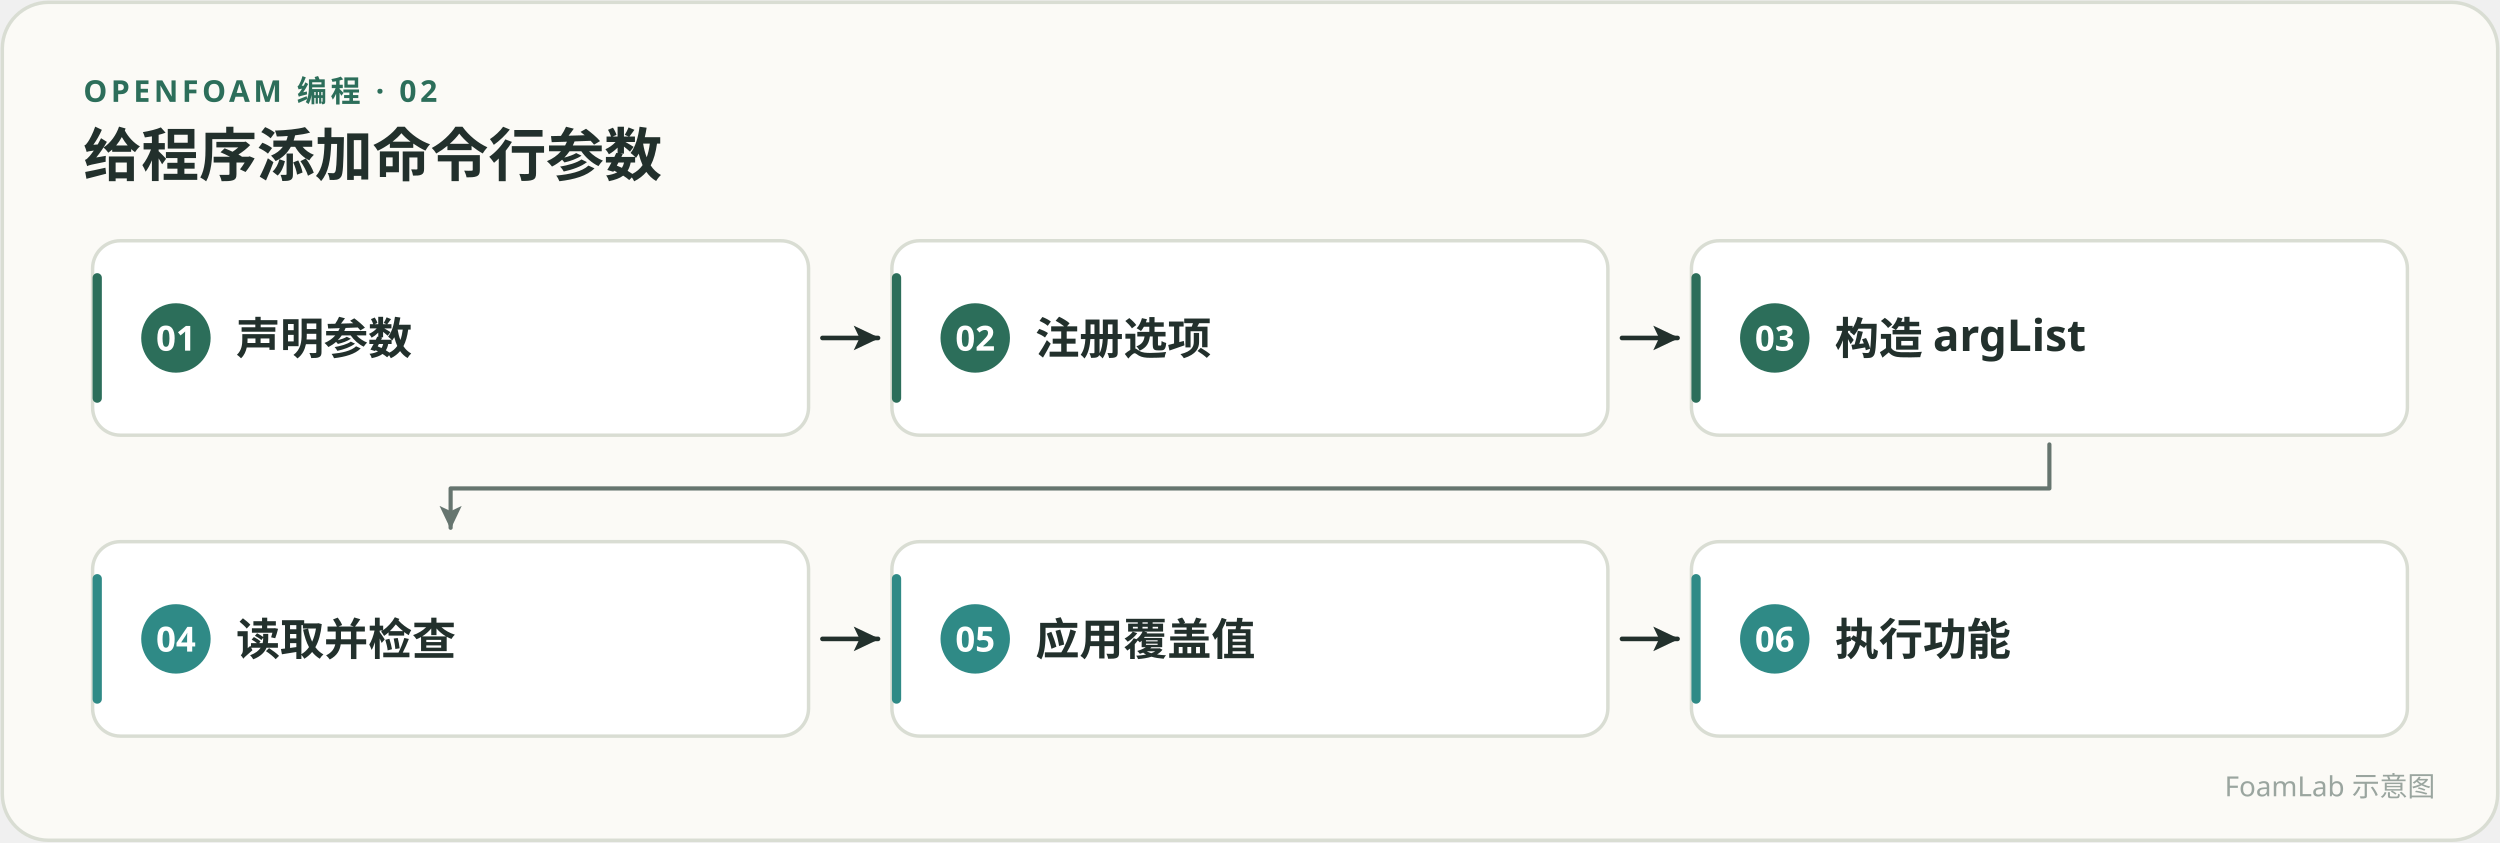
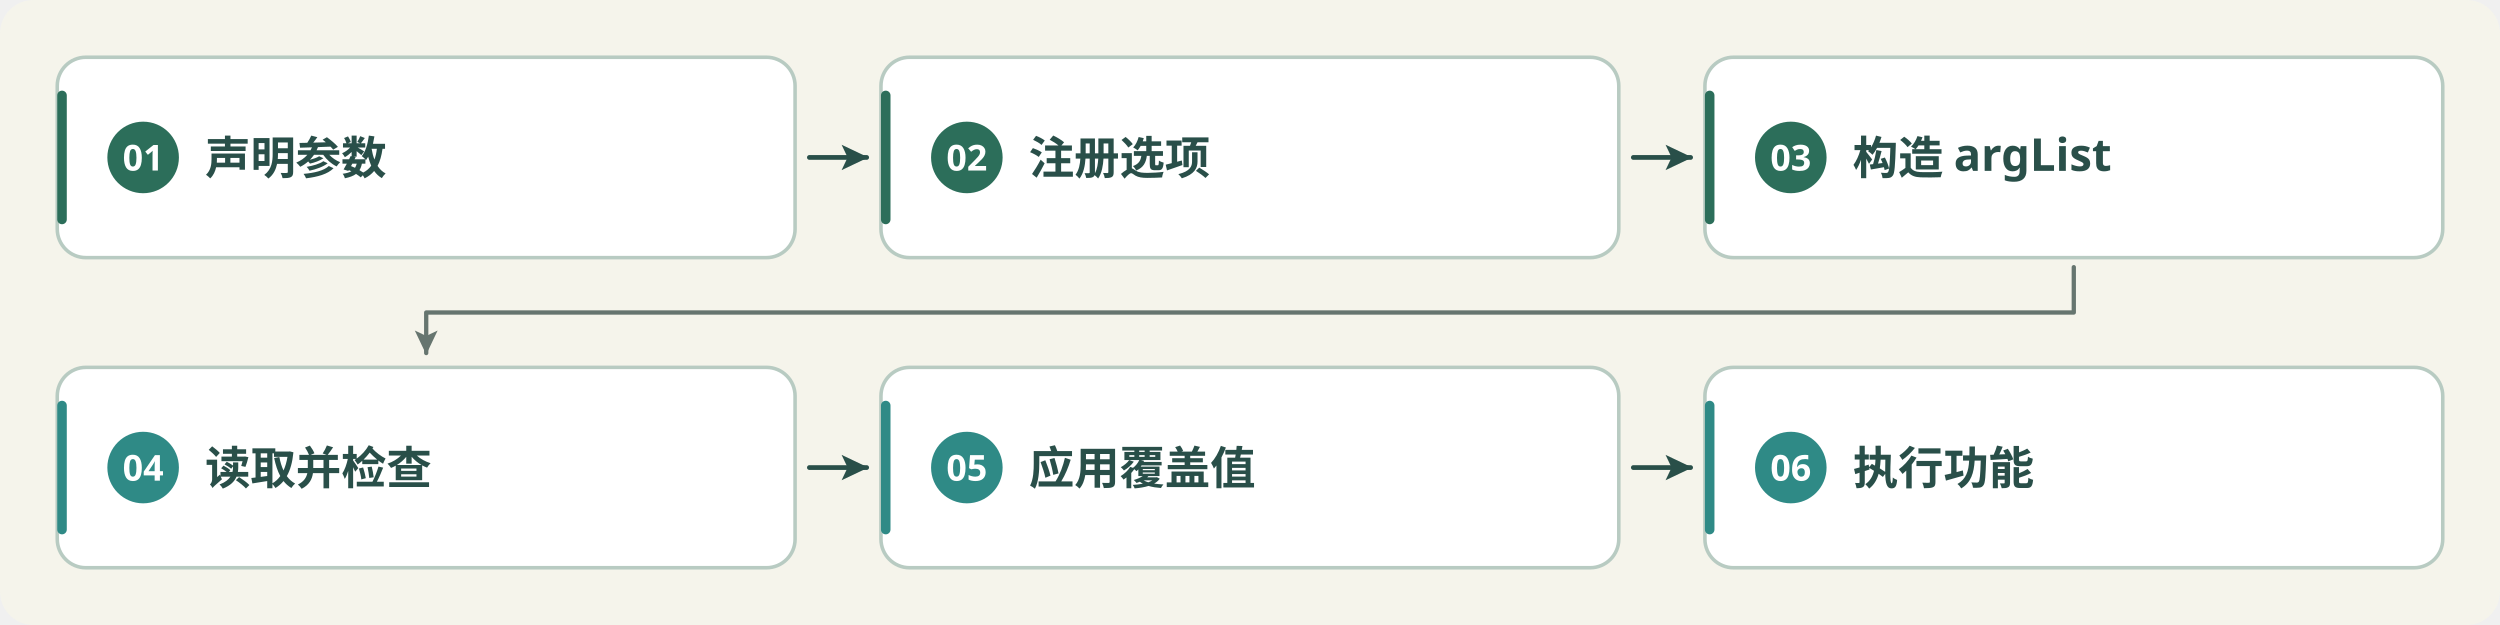
- <svg xmlns="http://www.w3.org/2000/svg" width="1080" height="364" viewBox="0 0 1080 364" role="img" aria-label="给程序添加命令行参数">
+ <svg xmlns="http://www.w3.org/2000/svg" width="1048" height="262" viewBox="16 80 1048 262" role="img" aria-label="给程序添加命令行参数">
  <defs>
    <marker id="a-ink" viewBox="0 0 10 10" refX="8.5" refY="5" markerWidth="7" markerHeight="7" orient="auto-start-reverse">
-       <path d="M1 1.2 9 5 1 8.8 2.8 5z" fill="#22302c" />
+       <path d="M1 1.2 9 5 1 8.8 2.8 5z" fill="#294f49" />
    </marker>
    <marker id="a-green" viewBox="0 0 10 10" refX="8.5" refY="5" markerWidth="7" markerHeight="7" orient="auto-start-reverse">
      <path d="M1 1.2 9 5 1 8.8 2.8 5z" fill="#2c6e5a" />
    </marker>
    <marker id="a-teal" viewBox="0 0 10 10" refX="8.5" refY="5" markerWidth="7" markerHeight="7" orient="auto-start-reverse">
      <path d="M1 1.2 9 5 1 8.8 2.8 5z" fill="#2f8a86" />
    </marker>
    <marker id="a-muted" viewBox="0 0 10 10" refX="8.5" refY="5" markerWidth="7" markerHeight="7" orient="auto-start-reverse">
      <path d="M1 1.2 9 5 1 8.8 2.8 5z" fill="#66756f" />
    </marker>
    <marker id="a-amber" viewBox="0 0 10 10" refX="8.5" refY="5" markerWidth="7" markerHeight="7" orient="auto-start-reverse">
      <path d="M1 1.2 9 5 1 8.8 2.8 5z" fill="#c98a2b" />
    </marker>
    <marker id="a-red" viewBox="0 0 10 10" refX="8.5" refY="5" markerWidth="7" markerHeight="7" orient="auto-start-reverse">
      <path d="M1 1.2 9 5 1 8.8 2.8 5z" fill="#c8553d" />
    </marker>
    <marker id="a-blue" viewBox="0 0 10 10" refX="8.5" refY="5" markerWidth="7" markerHeight="7" orient="auto-start-reverse">
      <path d="M1 1.2 9 5 1 8.8 2.8 5z" fill="#3b78b5" />
    </marker>
    <pattern id="hatch" width="8" height="8" patternUnits="userSpaceOnUse" patternTransform="rotate(45)">
      <path d="M0 0v8" stroke="#66756f" stroke-width="1.6" />
    </pattern>
  </defs>
-   <style>text{font-family:'Noto Sans SC','PingFang SC','Microsoft YaHei','Source Han Sans SC',sans-serif;fill:#22302c}.t{font-size:19px}.tb{font-size:19px;font-weight:700}.s{font-size:16px;fill:#66756f}
+   <style>text{font-family:'Noto Sans SC','PingFang SC','Microsoft YaHei','Source Han Sans SC',sans-serif;fill:#294f49}.t{font-size:19px}.tb{font-size:19px;font-weight:700}.s{font-size:16px;fill:#66756f}
.h{font-size:25px;font-weight:700}.k{font-size:13px;fill:#2c6e5a;font-weight:700;letter-spacing:.12em}.m{font-family:'Cascadia Code','JetBrains Mono',Consolas,'DejaVu Sans Mono',monospace;font-size:16px}.mb{font-family:'Cascadia Code','JetBrains Mono',Consolas,'DejaVu Sans Mono',monospace;font-size:17px;font-weight:700}
.tag{font-size:12px;fill:#9aa59f}.c{text-anchor:middle}.e{text-anchor:end}.w{fill:#fff}</style>
-   <rect x="1" y="1" width="1078" height="362" rx="20" fill="#fbfaf6" stroke="#d9ddd3" stroke-width="1.5" />
-   <text x="36.0" y="44.0" class="k">OPENFOAM 编程 · 02</text>
-   <text x="36.0" y="76.0" class="h">给程序添加命令行参数</text>
-   <rect x="40.0" y="104.0" width="309.3" height="84.0" rx="12" fill="#ffffff" stroke="#d9ddd3" stroke-width="1.5" />
-   <rect x="40.0" y="118.0" width="4" height="56.0" rx="2" fill="#2c6e5a" />
-   <circle cx="76.0" cy="146.0" r="15" fill="#2c6e5a" stroke="none" stroke-width="0" />
-   <text x="76.0" y="151.5" class="tb w" text-anchor="middle" style="font-size:15px;fill:#fff">01</text>
-   <text x="102.0" y="153.0" class="tb">声明参数</text>
-   <line x1="355.3" y1="146.0" x2="379.3" y2="146.0" stroke="#22302c" stroke-width="2" stroke-linecap="round" marker-end="url(#a-ink)" />
-   <rect x="385.3" y="104.0" width="309.3" height="84.0" rx="12" fill="#ffffff" stroke="#d9ddd3" stroke-width="1.5" />
-   <rect x="385.3" y="118.0" width="4" height="56.0" rx="2" fill="#2c6e5a" />
-   <circle cx="421.3" cy="146.0" r="15" fill="#2c6e5a" stroke="none" stroke-width="0" />
-   <text x="421.3" y="151.5" class="tb w" text-anchor="middle" style="font-size:15px;fill:#fff">02</text>
-   <text x="447.3" y="153.0" class="tb">注册选项</text>
-   <line x1="700.7" y1="146.0" x2="724.7" y2="146.0" stroke="#22302c" stroke-width="2" stroke-linecap="round" marker-end="url(#a-ink)" />
-   <rect x="730.7" y="104.0" width="309.3" height="84.0" rx="12" fill="#ffffff" stroke="#d9ddd3" stroke-width="1.5" />
-   <rect x="730.7" y="118.0" width="4" height="56.0" rx="2" fill="#2c6e5a" />
-   <circle cx="766.7" cy="146.0" r="15" fill="#2c6e5a" stroke="none" stroke-width="0" />
-   <text x="766.7" y="151.5" class="tb w" text-anchor="middle" style="font-size:15px;fill:#fff">03</text>
-   <text x="792.7" y="153.0" class="tb">构造 argList</text>
-   <path d="M885.333 192 V211 H194.667 V228" fill="none" stroke="#66756f" stroke-width="1.8" stroke-linecap="round" stroke-linejoin="round" marker-end="url(#a-muted)" />
-   <rect x="40.0" y="234.0" width="309.3" height="84.0" rx="12" fill="#ffffff" stroke="#d9ddd3" stroke-width="1.5" />
-   <rect x="40.0" y="248.0" width="4" height="56.0" rx="2" fill="#2f8a86" />
-   <circle cx="76.0" cy="276.0" r="15" fill="#2f8a86" stroke="none" stroke-width="0" />
-   <text x="76.0" y="281.5" class="tb w" text-anchor="middle" style="font-size:15px;fill:#fff">04</text>
-   <text x="102.0" y="283.0" class="tb">读取并检查</text>
-   <line x1="355.3" y1="276.0" x2="379.3" y2="276.0" stroke="#22302c" stroke-width="2" stroke-linecap="round" marker-end="url(#a-ink)" />
-   <rect x="385.3" y="234.0" width="309.3" height="84.0" rx="12" fill="#ffffff" stroke="#d9ddd3" stroke-width="1.5" />
-   <rect x="385.3" y="248.0" width="4" height="56.0" rx="2" fill="#2f8a86" />
-   <circle cx="421.3" cy="276.0" r="15" fill="#2f8a86" stroke="none" stroke-width="0" />
-   <text x="421.3" y="281.5" class="tb w" text-anchor="middle" style="font-size:15px;fill:#fff">05</text>
-   <text x="447.3" y="283.0" class="tb">应用覆盖值</text>
-   <line x1="700.7" y1="276.0" x2="724.7" y2="276.0" stroke="#22302c" stroke-width="2" stroke-linecap="round" marker-end="url(#a-ink)" />
-   <rect x="730.7" y="234.0" width="309.3" height="84.0" rx="12" fill="#ffffff" stroke="#d9ddd3" stroke-width="1.5" />
-   <rect x="730.7" y="248.0" width="4" height="56.0" rx="2" fill="#2f8a86" />
-   <circle cx="766.7" cy="276.0" r="15" fill="#2f8a86" stroke="none" stroke-width="0" />
-   <text x="766.7" y="281.5" class="tb w" text-anchor="middle" style="font-size:15px;fill:#fff">06</text>
-   <text x="792.7" y="283.0" class="tb">执行功能</text>
-   <text x="1052.0" y="344.0" class="tag" text-anchor="end">FoamLab 示意图</text>
+   <rect class="diagram-background" width="1048" height="262" rx="14" fill="#f5f4eb" x="16" y="80" />
+   <g class="diagram-content">
+     <rect x="40.0" y="104.0" width="309.3" height="84.0" rx="12" fill="#ffffff" stroke="#b8cbc2" stroke-width="1.5" />
+     <rect x="40.0" y="118.0" width="4" height="56.0" rx="2" fill="#2c6e5a" />
+     <circle cx="76.0" cy="146.0" r="15" fill="#2c6e5a" stroke="none" stroke-width="0" />
+     <text x="76.0" y="151.5" class="tb w" text-anchor="middle" style="font-size:15px;fill:#fff">01</text>
+     <text x="102.0" y="153.0" class="tb">声明参数</text>
+     <line x1="355.3" y1="146.0" x2="379.3" y2="146.0" stroke="#294f49" stroke-width="2" stroke-linecap="round" marker-end="url(#a-ink)" />
+     <rect x="385.3" y="104.0" width="309.3" height="84.0" rx="12" fill="#ffffff" stroke="#b8cbc2" stroke-width="1.5" />
+     <rect x="385.3" y="118.0" width="4" height="56.0" rx="2" fill="#2c6e5a" />
+     <circle cx="421.3" cy="146.0" r="15" fill="#2c6e5a" stroke="none" stroke-width="0" />
+     <text x="421.3" y="151.5" class="tb w" text-anchor="middle" style="font-size:15px;fill:#fff">02</text>
+     <text x="447.3" y="153.0" class="tb">注册选项</text>
+     <line x1="700.7" y1="146.0" x2="724.7" y2="146.0" stroke="#294f49" stroke-width="2" stroke-linecap="round" marker-end="url(#a-ink)" />
+     <rect x="730.7" y="104.0" width="309.3" height="84.0" rx="12" fill="#ffffff" stroke="#b8cbc2" stroke-width="1.5" />
+     <rect x="730.7" y="118.0" width="4" height="56.0" rx="2" fill="#2c6e5a" />
+     <circle cx="766.7" cy="146.0" r="15" fill="#2c6e5a" stroke="none" stroke-width="0" />
+     <text x="766.7" y="151.5" class="tb w" text-anchor="middle" style="font-size:15px;fill:#fff">03</text>
+     <text x="792.7" y="153.0" class="tb">构造 argList</text>
+     <path d="M885.333 192 V211 H194.667 V228" fill="none" stroke="#66756f" stroke-width="1.8" stroke-linecap="round" stroke-linejoin="round" marker-end="url(#a-muted)" />
+     <rect x="40.0" y="234.0" width="309.3" height="84.0" rx="12" fill="#ffffff" stroke="#b8cbc2" stroke-width="1.5" />
+     <rect x="40.0" y="248.0" width="4" height="56.0" rx="2" fill="#2f8a86" />
+     <circle cx="76.0" cy="276.0" r="15" fill="#2f8a86" stroke="none" stroke-width="0" />
+     <text x="76.0" y="281.5" class="tb w" text-anchor="middle" style="font-size:15px;fill:#fff">04</text>
+     <text x="102.0" y="283.0" class="tb">读取并检查</text>
+     <line x1="355.3" y1="276.0" x2="379.3" y2="276.0" stroke="#294f49" stroke-width="2" stroke-linecap="round" marker-end="url(#a-ink)" />
+     <rect x="385.3" y="234.0" width="309.3" height="84.0" rx="12" fill="#ffffff" stroke="#b8cbc2" stroke-width="1.5" />
+     <rect x="385.3" y="248.0" width="4" height="56.0" rx="2" fill="#2f8a86" />
+     <circle cx="421.3" cy="276.0" r="15" fill="#2f8a86" stroke="none" stroke-width="0" />
+     <text x="421.3" y="281.5" class="tb w" text-anchor="middle" style="font-size:15px;fill:#fff">05</text>
+     <text x="447.3" y="283.0" class="tb">应用覆盖值</text>
+     <line x1="700.7" y1="276.0" x2="724.7" y2="276.0" stroke="#294f49" stroke-width="2" stroke-linecap="round" marker-end="url(#a-ink)" />
+     <rect x="730.7" y="234.0" width="309.3" height="84.0" rx="12" fill="#ffffff" stroke="#b8cbc2" stroke-width="1.5" />
+     <rect x="730.7" y="248.0" width="4" height="56.0" rx="2" fill="#2f8a86" />
+     <circle cx="766.7" cy="276.0" r="15" fill="#2f8a86" stroke="none" stroke-width="0" />
+     <text x="766.7" y="281.5" class="tb w" text-anchor="middle" style="font-size:15px;fill:#fff">06</text>
+     <text x="792.7" y="283.0" class="tb">执行功能</text>
+   </g>
</svg>
